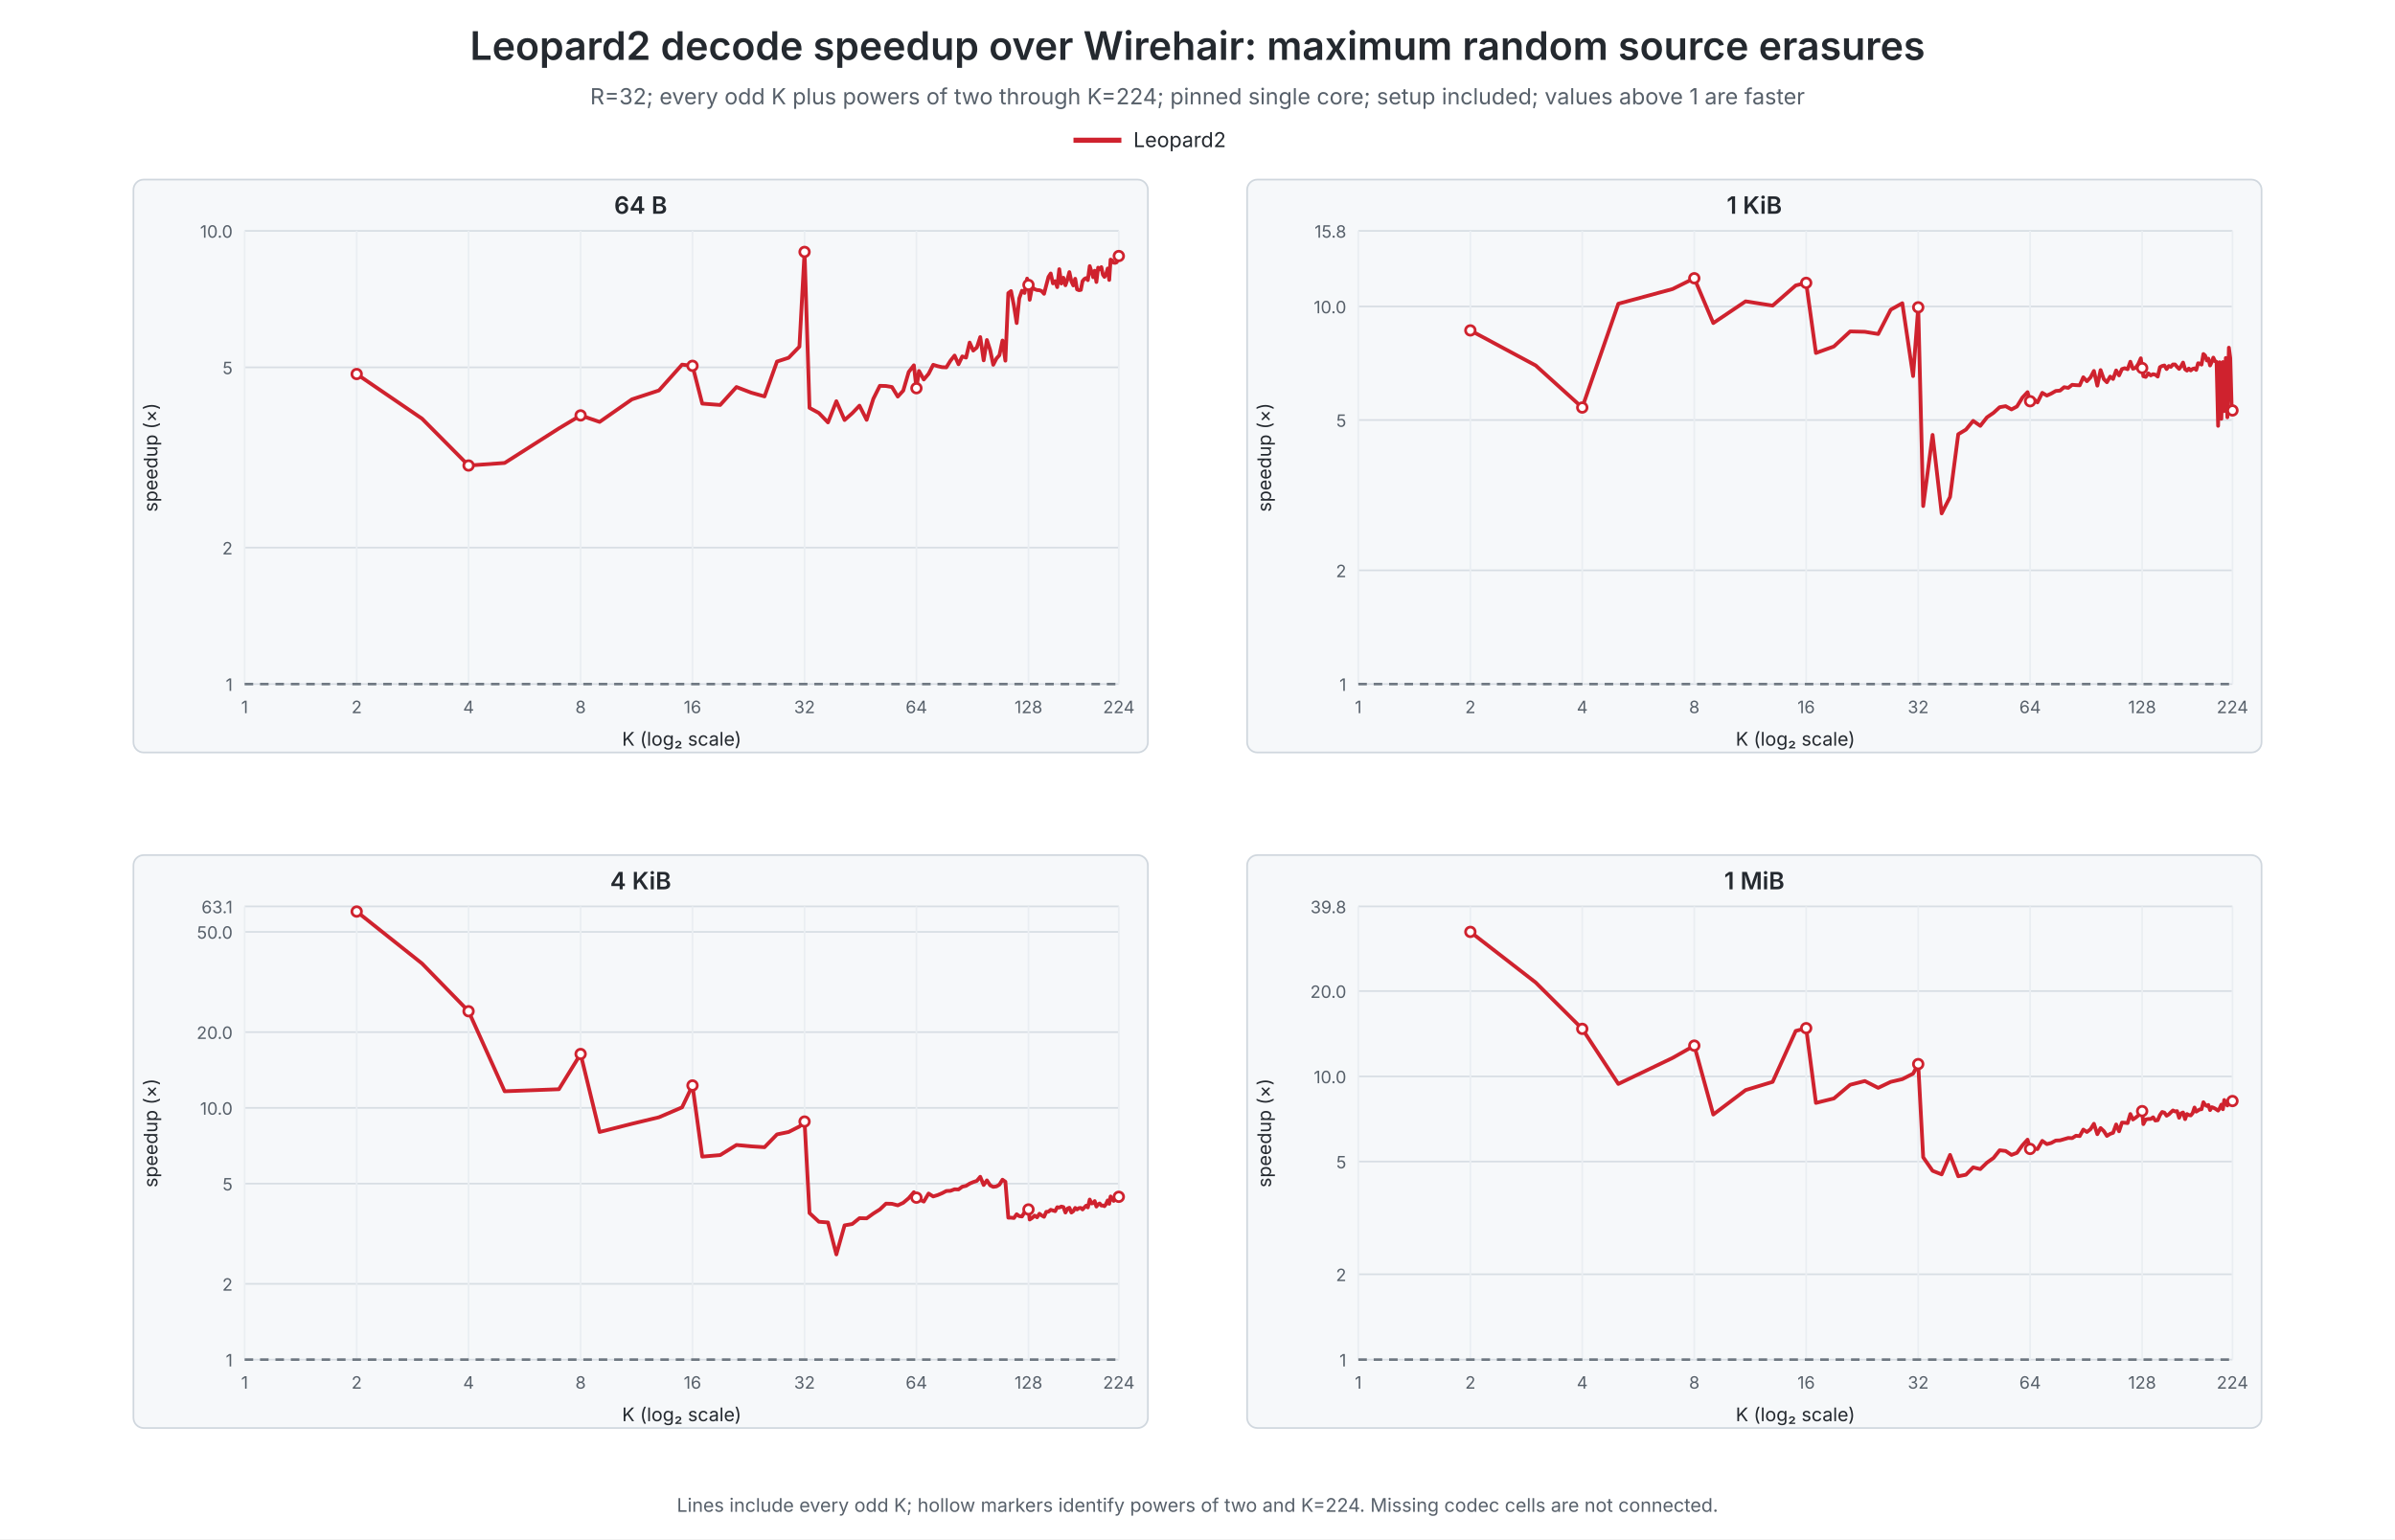
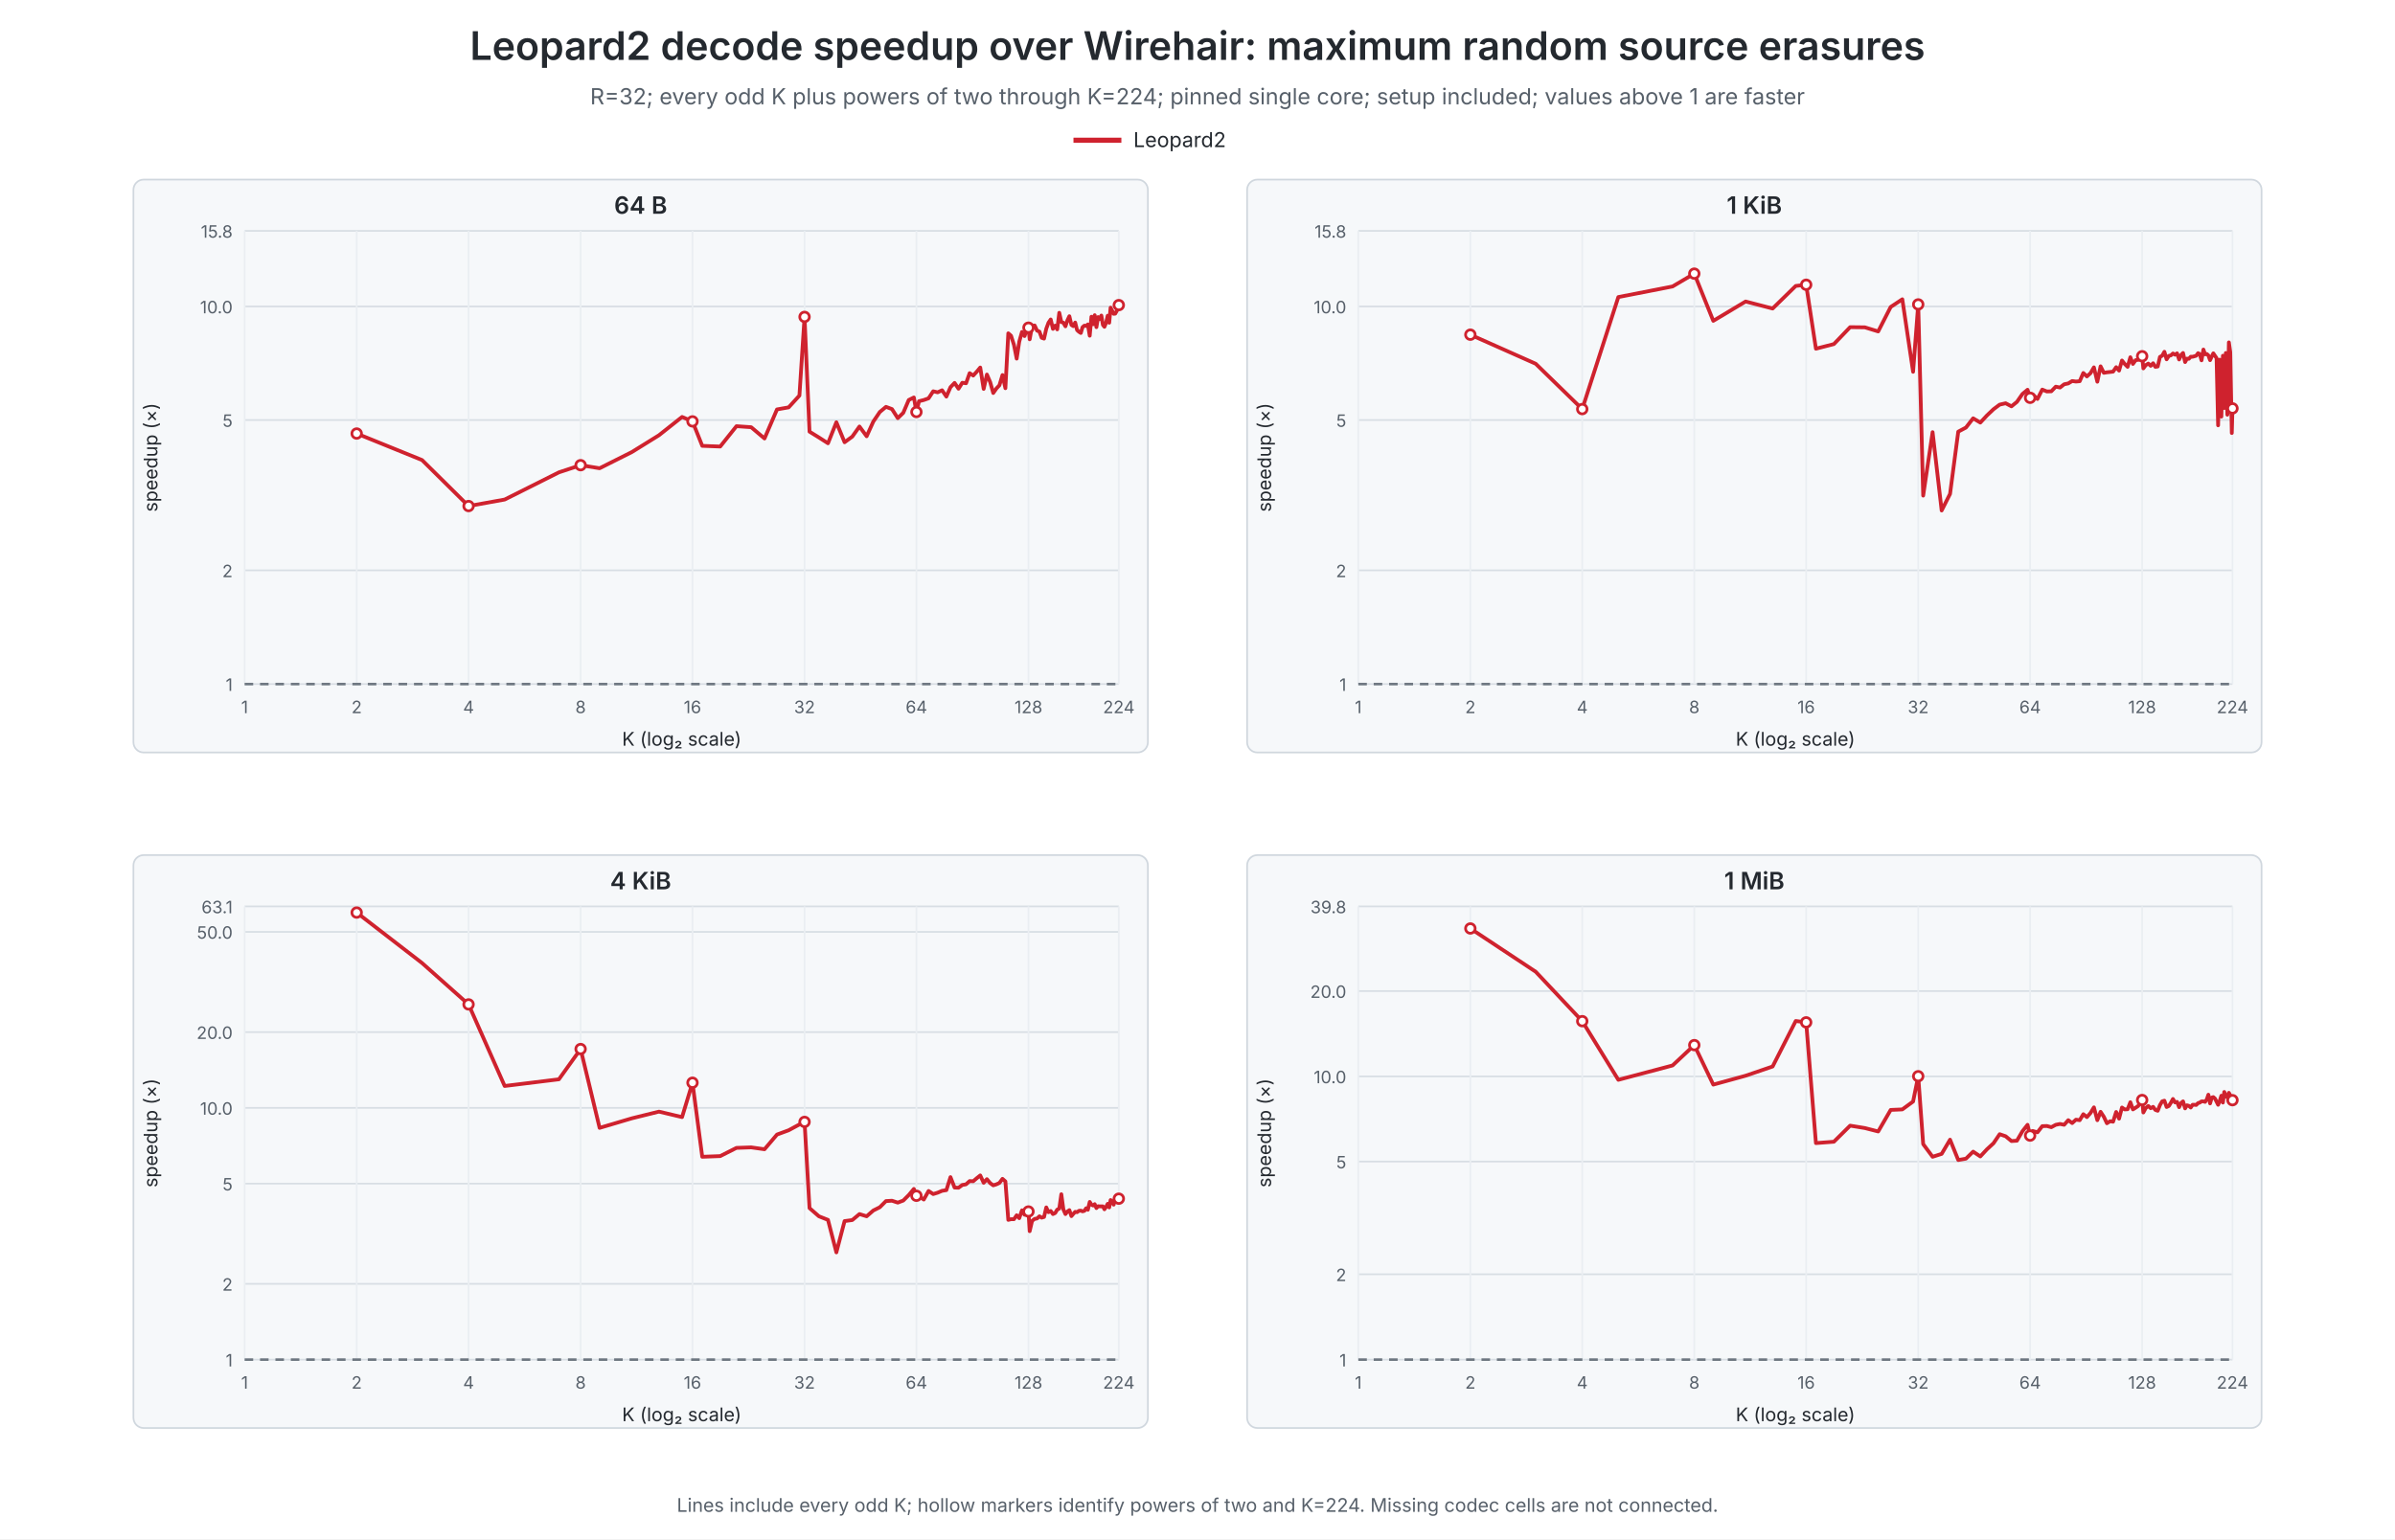
<svg xmlns="http://www.w3.org/2000/svg" width="1400" height="900" viewBox="0 0 1400 900">
  <rect width="100%" height="100%" fill="#ffffff" />
  <style>text { font-family: -apple-system,BlinkMacSystemFont,"Segoe UI",sans-serif; }</style>
  <text x="700.0" y="35.0" font-size="23" text-anchor="middle" font-weight="600" fill="#24292f">Leopard2 decode speedup over Wirehair: maximum random source erasures</text>
  <text x="700.0" y="61.0" font-size="13" text-anchor="middle" font-weight="normal" fill="#57606a">R=32; every odd K plus powers of two through K=224; pinned single core; setup included; values above 1 are faster</text>
  <line x1="627.5" y1="82" x2="655.5" y2="82" stroke="#cf222e" stroke-width="3" />
  <text x="662.5" y="86.0" font-size="12" text-anchor="start" font-weight="normal" fill="#24292f">Leopard2</text>
  <rect x="78.0" y="105.0" width="593.0" height="335.0" rx="6" fill="#f6f8fa" stroke="#d0d7de" />
  <text x="374.5" y="125.0" font-size="14" text-anchor="middle" font-weight="600" fill="#24292f">64 B</text>
  <line x1="143.0" y1="400.0" x2="654.0" y2="400.0" stroke="#d8dee4" stroke-width="1" />
  <text x="136.0" y="404.0" font-size="10" text-anchor="end" font-weight="normal" fill="#57606a">1</text>
-   <line x1="143.0" y1="320.2" x2="654.0" y2="320.2" stroke="#d8dee4" stroke-width="1" />
-   <text x="136.0" y="324.2" font-size="10" text-anchor="end" font-weight="normal" fill="#57606a">2</text>
-   <line x1="143.0" y1="214.8" x2="654.0" y2="214.8" stroke="#d8dee4" stroke-width="1" />
-   <text x="136.0" y="218.8" font-size="10" text-anchor="end" font-weight="normal" fill="#57606a">5</text>
+   <line x1="143.0" y1="333.5" x2="654.0" y2="333.5" stroke="#d8dee4" stroke-width="1" />
+   <text x="136.0" y="337.5" font-size="10" text-anchor="end" font-weight="normal" fill="#57606a">2</text>
+   <line x1="143.0" y1="245.6" x2="654.0" y2="245.6" stroke="#d8dee4" stroke-width="1" />
+   <text x="136.0" y="249.6" font-size="10" text-anchor="end" font-weight="normal" fill="#57606a">5</text>
+   <line x1="143.0" y1="179.2" x2="654.0" y2="179.2" stroke="#d8dee4" stroke-width="1" />
+   <text x="136.0" y="183.2" font-size="10" text-anchor="end" font-weight="normal" fill="#57606a">10.0</text>
  <line x1="143.0" y1="135.0" x2="654.0" y2="135.0" stroke="#d8dee4" stroke-width="1" />
-   <text x="136.0" y="139.0" font-size="10" text-anchor="end" font-weight="normal" fill="#57606a">10.0</text>
+   <text x="136.0" y="139.0" font-size="10" text-anchor="end" font-weight="normal" fill="#57606a">15.8</text>
  <line x1="143.0" y1="135.0" x2="143.0" y2="400.0" stroke="#eaeef2" stroke-width="1" />
  <text x="143.0" y="417.0" font-size="10" text-anchor="middle" font-weight="normal" fill="#57606a">1</text>
  <line x1="208.5" y1="135.0" x2="208.5" y2="400.0" stroke="#eaeef2" stroke-width="1" />
  <text x="208.5" y="417.0" font-size="10" text-anchor="middle" font-weight="normal" fill="#57606a">2</text>
  <line x1="273.9" y1="135.0" x2="273.9" y2="400.0" stroke="#eaeef2" stroke-width="1" />
  <text x="273.9" y="417.0" font-size="10" text-anchor="middle" font-weight="normal" fill="#57606a">4</text>
  <line x1="339.4" y1="135.0" x2="339.4" y2="400.0" stroke="#eaeef2" stroke-width="1" />
  <text x="339.4" y="417.0" font-size="10" text-anchor="middle" font-weight="normal" fill="#57606a">8</text>
  <line x1="404.8" y1="135.0" x2="404.8" y2="400.0" stroke="#eaeef2" stroke-width="1" />
  <text x="404.8" y="417.0" font-size="10" text-anchor="middle" font-weight="normal" fill="#57606a">16</text>
  <line x1="470.3" y1="135.0" x2="470.3" y2="400.0" stroke="#eaeef2" stroke-width="1" />
  <text x="470.3" y="417.0" font-size="10" text-anchor="middle" font-weight="normal" fill="#57606a">32</text>
  <line x1="535.7" y1="135.0" x2="535.7" y2="400.0" stroke="#eaeef2" stroke-width="1" />
  <text x="535.7" y="417.0" font-size="10" text-anchor="middle" font-weight="normal" fill="#57606a">64</text>
  <line x1="601.2" y1="135.0" x2="601.2" y2="400.0" stroke="#eaeef2" stroke-width="1" />
  <text x="601.2" y="417.0" font-size="10" text-anchor="middle" font-weight="normal" fill="#57606a">128</text>
  <line x1="654.0" y1="135.0" x2="654.0" y2="400.0" stroke="#eaeef2" stroke-width="1" />
  <text x="654.0" y="417.0" font-size="10" text-anchor="middle" font-weight="normal" fill="#57606a">224</text>
  <line x1="143.0" y1="400.0" x2="654.0" y2="400.0" stroke="#6e7781" stroke-width="1.5" stroke-dasharray="5 4" />
-   <polyline points="208.5,218.7 246.7,244.8 273.9,272.2 295.0,270.7 326.7,250.5 339.4,242.9 350.5,246.7 369.4,233.5 385.2,228.3 398.7,213.2 404.8,213.9 410.5,236.0 421.0,236.8 430.5,226.3 439.1,229.6 446.9,231.8 454.2,211.4 461.0,209.2 467.3,202.7 470.3,147.3 473.2,238.5 478.7,241.5 484.0,247.0 488.9,234.6 493.7,245.6 498.2,241.6 502.4,237.2 506.6,245.5 510.5,233.2 514.3,225.6 517.9,225.7 521.4,226.3 524.8,231.9 528.0,228.4 531.2,217.5 534.2,213.6 535.7,227.0 537.2,216.9 540.0,221.9 542.8,218.6 545.5,213.3 548.1,214.1 550.7,214.7 553.2,214.8 555.6,210.9 558.0,207.9 560.3,213.0 562.5,208.4 564.7,209.1 566.8,200.3 568.9,205.0 571.0,203.2 573.0,197.1 575.0,210.7 576.9,198.8 578.8,204.7 580.6,213.3 582.5,209.6 584.2,207.7 586.0,199.1 587.7,210.9 589.4,171.4 591.0,170.2 592.7,178.8 594.3,188.9 595.8,174.5 597.4,170.0 598.9,171.3 600.4,162.9 601.2,166.6 601.9,175.3 603.3,167.8 604.8,169.1 606.2,169.6 607.6,169.7 608.9,170.2 610.3,171.8 611.6,166.8 612.9,161.9 614.2,159.9 615.5,165.7 616.8,164.4 618.0,167.9 619.2,157.4 620.4,165.8 621.6,162.4 622.8,166.8 624.0,163.3 625.1,159.1 626.3,164.6 627.4,166.9 628.5,163.0 629.6,169.2 630.7,169.7 631.8,169.5 632.8,164.4 633.9,163.1 634.9,162.6 635.9,163.8 637.0,155.6 638.0,158.7 639.0,162.1 639.9,158.3 640.9,164.9 641.9,156.5 642.8,157.5 643.8,156.2 644.7,160.6 645.6,161.9 646.5,160.5 647.5,157.0 648.4,163.7 649.2,151.8 650.1,152.3 651.0,153.6 651.9,153.7 652.7,153.4 653.6,151.8 654.0,149.7" fill="none" stroke="#cf222e" stroke-width="2.2" stroke-linejoin="round" stroke-linecap="round" />
-   <circle cx="208.5" cy="218.7" r="2.8" fill="#fff" stroke="#cf222e" stroke-width="1.6" />
-   <circle cx="273.9" cy="272.2" r="2.8" fill="#fff" stroke="#cf222e" stroke-width="1.6" />
-   <circle cx="339.4" cy="242.9" r="2.8" fill="#fff" stroke="#cf222e" stroke-width="1.6" />
-   <circle cx="404.8" cy="213.9" r="2.8" fill="#fff" stroke="#cf222e" stroke-width="1.6" />
-   <circle cx="470.3" cy="147.3" r="2.8" fill="#fff" stroke="#cf222e" stroke-width="1.6" />
-   <circle cx="535.7" cy="227.0" r="2.8" fill="#fff" stroke="#cf222e" stroke-width="1.6" />
-   <circle cx="601.2" cy="166.6" r="2.8" fill="#fff" stroke="#cf222e" stroke-width="1.6" />
-   <circle cx="654.0" cy="149.7" r="2.8" fill="#fff" stroke="#cf222e" stroke-width="1.6" />
+   <polyline points="208.5,253.5 246.7,269.0 273.9,295.9 295.0,292.1 326.7,276.2 339.4,272.0 350.5,273.8 369.4,264.3 385.2,254.5 398.7,243.8 404.8,246.4 410.5,260.7 421.0,261.1 430.5,249.2 439.1,249.8 446.9,256.4 454.2,239.4 461.0,238.2 467.3,231.3 470.3,185.3 473.2,252.4 478.7,255.8 484.0,259.2 488.9,246.9 493.7,258.6 498.2,255.3 502.4,249.4 506.6,255.1 510.5,246.5 514.3,240.9 517.9,237.9 521.4,239.2 524.8,244.5 528.0,241.4 531.2,233.9 534.2,232.4 535.7,240.9 537.2,234.6 540.0,233.9 542.8,232.9 545.5,228.8 548.1,229.4 550.7,228.2 553.2,231.9 555.6,226.4 558.0,223.9 560.3,227.3 562.5,223.8 564.7,224.1 566.8,218.2 568.9,219.6 571.0,217.3 573.0,214.9 575.0,227.4 576.9,219.0 578.8,223.4 580.6,229.8 582.5,227.1 584.2,225.3 586.0,219.3 587.7,227.0 589.4,194.9 591.0,196.3 592.7,201.6 594.3,209.7 595.8,199.8 597.4,194.1 598.9,196.5 600.4,192.2 601.2,191.6 601.9,198.4 603.3,190.7 604.8,190.3 606.2,193.3 607.6,193.9 608.9,197.5 610.3,198.0 611.6,192.2 612.9,188.7 614.2,186.8 615.5,192.3 616.8,190.4 618.0,192.6 619.2,182.9 620.4,188.3 621.6,188.7 622.8,190.8 624.0,187.2 625.1,184.9 626.3,190.0 627.4,190.7 628.5,188.6 629.6,193.0 630.7,194.0 631.8,194.7 632.8,191.3 633.9,190.4 634.9,190.6 635.9,189.7 637.0,196.3 638.0,185.2 639.0,189.6 639.9,184.3 640.9,191.3 641.9,185.4 642.8,186.6 643.8,184.5 644.7,190.0 645.6,191.1 646.5,188.9 647.5,184.6 648.4,188.7 649.2,179.9 650.1,181.7 651.0,183.5 651.9,183.4 652.7,182.0 653.6,180.2 654.0,178.4" fill="none" stroke="#cf222e" stroke-width="2.2" stroke-linejoin="round" stroke-linecap="round" />
+   <circle cx="208.5" cy="253.5" r="2.8" fill="#fff" stroke="#cf222e" stroke-width="1.6" />
+   <circle cx="273.9" cy="295.9" r="2.8" fill="#fff" stroke="#cf222e" stroke-width="1.6" />
+   <circle cx="339.4" cy="272.0" r="2.8" fill="#fff" stroke="#cf222e" stroke-width="1.6" />
+   <circle cx="404.8" cy="246.4" r="2.8" fill="#fff" stroke="#cf222e" stroke-width="1.6" />
+   <circle cx="470.3" cy="185.3" r="2.8" fill="#fff" stroke="#cf222e" stroke-width="1.6" />
+   <circle cx="535.7" cy="240.9" r="2.8" fill="#fff" stroke="#cf222e" stroke-width="1.6" />
+   <circle cx="601.2" cy="191.6" r="2.8" fill="#fff" stroke="#cf222e" stroke-width="1.6" />
+   <circle cx="654.0" cy="178.4" r="2.8" fill="#fff" stroke="#cf222e" stroke-width="1.6" />
  <text x="398.5" y="436.0" font-size="11" text-anchor="middle" font-weight="normal" fill="#24292f">K (log₂ scale)</text>
  <text x="92.0" y="267.5" font-size="11" text-anchor="middle" font-weight="normal" fill="#24292f" transform="rotate(-90 92.0 267.5)">speedup (×)</text>
  <rect x="729.0" y="105.0" width="593.0" height="335.0" rx="6" fill="#f6f8fa" stroke="#d0d7de" />
  <text x="1025.5" y="125.0" font-size="14" text-anchor="middle" font-weight="600" fill="#24292f">1 KiB</text>
  <line x1="794.0" y1="400.0" x2="1305.0" y2="400.0" stroke="#d8dee4" stroke-width="1" />
  <text x="787.0" y="404.0" font-size="10" text-anchor="end" font-weight="normal" fill="#57606a">1</text>
  <line x1="794.0" y1="333.5" x2="1305.0" y2="333.5" stroke="#d8dee4" stroke-width="1" />
  <text x="787.0" y="337.5" font-size="10" text-anchor="end" font-weight="normal" fill="#57606a">2</text>
  <line x1="794.0" y1="245.6" x2="1305.0" y2="245.6" stroke="#d8dee4" stroke-width="1" />
  <text x="787.0" y="249.6" font-size="10" text-anchor="end" font-weight="normal" fill="#57606a">5</text>
  <line x1="794.0" y1="179.2" x2="1305.0" y2="179.2" stroke="#d8dee4" stroke-width="1" />
  <text x="787.0" y="183.2" font-size="10" text-anchor="end" font-weight="normal" fill="#57606a">10.0</text>
  <line x1="794.0" y1="135.0" x2="1305.0" y2="135.0" stroke="#d8dee4" stroke-width="1" />
  <text x="787.0" y="139.0" font-size="10" text-anchor="end" font-weight="normal" fill="#57606a">15.8</text>
  <line x1="794.0" y1="135.0" x2="794.0" y2="400.0" stroke="#eaeef2" stroke-width="1" />
  <text x="794.0" y="417.0" font-size="10" text-anchor="middle" font-weight="normal" fill="#57606a">1</text>
  <line x1="859.5" y1="135.0" x2="859.5" y2="400.0" stroke="#eaeef2" stroke-width="1" />
  <text x="859.5" y="417.0" font-size="10" text-anchor="middle" font-weight="normal" fill="#57606a">2</text>
  <line x1="924.9" y1="135.0" x2="924.9" y2="400.0" stroke="#eaeef2" stroke-width="1" />
  <text x="924.9" y="417.0" font-size="10" text-anchor="middle" font-weight="normal" fill="#57606a">4</text>
  <line x1="990.4" y1="135.0" x2="990.4" y2="400.0" stroke="#eaeef2" stroke-width="1" />
  <text x="990.4" y="417.0" font-size="10" text-anchor="middle" font-weight="normal" fill="#57606a">8</text>
  <line x1="1055.8" y1="135.0" x2="1055.8" y2="400.0" stroke="#eaeef2" stroke-width="1" />
  <text x="1055.8" y="417.0" font-size="10" text-anchor="middle" font-weight="normal" fill="#57606a">16</text>
  <line x1="1121.3" y1="135.0" x2="1121.3" y2="400.0" stroke="#eaeef2" stroke-width="1" />
  <text x="1121.3" y="417.0" font-size="10" text-anchor="middle" font-weight="normal" fill="#57606a">32</text>
  <line x1="1186.7" y1="135.0" x2="1186.7" y2="400.0" stroke="#eaeef2" stroke-width="1" />
  <text x="1186.7" y="417.0" font-size="10" text-anchor="middle" font-weight="normal" fill="#57606a">64</text>
  <line x1="1252.2" y1="135.0" x2="1252.2" y2="400.0" stroke="#eaeef2" stroke-width="1" />
  <text x="1252.2" y="417.0" font-size="10" text-anchor="middle" font-weight="normal" fill="#57606a">128</text>
  <line x1="1305.0" y1="135.0" x2="1305.0" y2="400.0" stroke="#eaeef2" stroke-width="1" />
  <text x="1305.0" y="417.0" font-size="10" text-anchor="middle" font-weight="normal" fill="#57606a">224</text>
  <line x1="794.0" y1="400.0" x2="1305.0" y2="400.0" stroke="#6e7781" stroke-width="1.5" stroke-dasharray="5 4" />
-   <polyline points="859.5,193.2 897.7,213.7 924.9,238.3 946.0,177.6 977.7,169.0 990.4,162.7 1001.5,188.9 1020.4,176.2 1036.2,178.7 1049.7,166.9 1055.8,165.4 1061.5,206.4 1072.0,202.6 1081.5,193.8 1090.1,194.0 1097.9,195.3 1105.2,181.1 1112.0,177.3 1118.3,219.9 1121.3,179.7 1124.2,295.9 1129.7,254.3 1135.0,300.2 1139.9,290.6 1144.7,253.9 1149.2,251.2 1153.4,246.1 1157.6,249.0 1161.5,244.0 1165.3,241.4 1168.9,238.1 1172.4,237.5 1175.8,239.4 1179.0,237.7 1182.2,232.5 1185.2,229.3 1186.7,234.6 1188.2,232.8 1191.0,235.3 1193.8,229.7 1196.5,231.3 1199.1,230.1 1201.7,228.6 1204.2,228.4 1206.6,226.4 1209.0,226.8 1211.3,225.0 1213.5,225.2 1215.7,225.3 1217.8,220.6 1219.9,222.9 1222.0,220.7 1224.0,216.9 1226.0,225.5 1227.9,216.4 1229.8,221.7 1231.6,223.5 1233.5,220.2 1235.2,221.6 1237.0,216.6 1238.7,219.5 1240.4,215.8 1242.0,215.3 1243.7,215.9 1245.3,211.5 1246.8,215.6 1248.4,215.1 1249.9,212.9 1251.4,209.5 1252.2,215.2 1252.9,220.0 1254.3,220.4 1255.8,218.3 1257.2,219.5 1258.6,218.8 1259.9,219.1 1261.3,220.2 1262.6,214.7 1263.9,214.0 1265.2,213.7 1266.5,215.8 1267.8,214.0 1269.0,214.5 1270.2,213.1 1271.4,213.1 1272.6,214.5 1273.8,215.7 1275.0,214.1 1276.1,212.0 1277.3,215.9 1278.4,216.7 1279.5,215.5 1280.6,216.6 1281.7,215.7 1282.8,215.4 1283.8,216.3 1284.9,212.4 1285.9,212.6 1286.9,213.2 1288.0,207.0 1289.0,207.9 1290.0,210.8 1290.9,209.7 1291.9,213.7 1292.9,211.6 1293.8,209.1 1294.8,211.2 1295.7,211.6 1296.6,249.0 1297.5,211.8 1298.5,244.9 1299.4,211.7 1300.2,240.4 1301.1,209.3 1302.0,244.0 1302.9,203.3 1303.7,209.4 1304.6,241.2 1305.0,240.0" fill="none" stroke="#cf222e" stroke-width="2.2" stroke-linejoin="round" stroke-linecap="round" />
-   <circle cx="859.5" cy="193.2" r="2.8" fill="#fff" stroke="#cf222e" stroke-width="1.6" />
-   <circle cx="924.9" cy="238.3" r="2.8" fill="#fff" stroke="#cf222e" stroke-width="1.6" />
-   <circle cx="990.4" cy="162.7" r="2.8" fill="#fff" stroke="#cf222e" stroke-width="1.6" />
-   <circle cx="1055.8" cy="165.4" r="2.8" fill="#fff" stroke="#cf222e" stroke-width="1.6" />
-   <circle cx="1121.3" cy="179.7" r="2.8" fill="#fff" stroke="#cf222e" stroke-width="1.6" />
-   <circle cx="1186.7" cy="234.6" r="2.8" fill="#fff" stroke="#cf222e" stroke-width="1.6" />
-   <circle cx="1252.2" cy="215.2" r="2.8" fill="#fff" stroke="#cf222e" stroke-width="1.6" />
-   <circle cx="1305.0" cy="240.0" r="2.8" fill="#fff" stroke="#cf222e" stroke-width="1.6" />
+   <polyline points="859.5,195.7 897.7,212.7 924.9,239.2 946.0,173.7 977.7,167.5 990.4,160.0 1001.5,187.6 1020.4,176.3 1036.2,180.4 1049.7,167.2 1055.8,166.5 1061.5,203.9 1072.0,201.2 1081.5,191.3 1090.1,191.4 1097.9,193.8 1105.2,179.5 1112.0,175.0 1118.3,217.4 1121.3,178.0 1124.2,289.8 1129.7,252.7 1135.0,298.5 1139.9,288.8 1144.7,252.4 1149.2,250.0 1153.4,244.6 1157.6,247.1 1161.5,242.9 1165.3,239.3 1168.9,236.6 1172.4,235.8 1175.8,237.6 1179.0,235.0 1182.2,230.4 1185.2,227.9 1186.7,232.6 1188.2,230.6 1191.0,233.3 1193.8,227.8 1196.5,228.9 1199.1,228.8 1201.7,226.1 1204.2,226.6 1206.6,224.7 1209.0,224.2 1211.3,222.8 1213.5,223.1 1215.7,222.9 1217.8,218.1 1219.9,220.1 1222.0,218.2 1224.0,214.8 1226.0,223.2 1227.9,214.2 1229.8,218.0 1231.6,217.7 1233.5,217.5 1235.2,217.3 1237.0,214.7 1238.7,216.7 1240.4,210.8 1242.0,212.8 1243.7,214.5 1245.3,208.9 1246.8,212.8 1248.4,210.6 1249.9,210.4 1251.4,207.4 1252.2,208.3 1252.9,215.4 1254.3,213.5 1255.8,212.6 1257.2,213.9 1258.6,212.4 1259.9,214.5 1261.3,214.3 1262.6,208.7 1263.9,208.0 1265.2,205.7 1266.5,210.1 1267.8,208.1 1269.0,207.8 1270.2,206.7 1271.4,207.4 1272.6,206.6 1273.8,210.2 1275.0,207.5 1276.1,206.4 1277.3,211.7 1278.4,209.7 1279.5,209.8 1280.6,208.6 1281.7,208.6 1282.8,208.3 1283.8,208.0 1284.9,206.5 1285.9,207.1 1286.9,210.7 1288.0,204.4 1289.0,207.2 1290.0,207.0 1290.9,207.8 1291.9,210.6 1292.9,208.4 1293.8,206.6 1294.8,208.1 1295.7,209.4 1296.6,248.7 1297.5,210.3 1298.5,243.6 1299.4,208.0 1300.2,238.6 1301.1,206.4 1302.0,242.5 1302.9,200.2 1303.7,205.9 1304.6,253.2 1305.0,238.8" fill="none" stroke="#cf222e" stroke-width="2.2" stroke-linejoin="round" stroke-linecap="round" />
+   <circle cx="859.5" cy="195.7" r="2.8" fill="#fff" stroke="#cf222e" stroke-width="1.6" />
+   <circle cx="924.9" cy="239.2" r="2.8" fill="#fff" stroke="#cf222e" stroke-width="1.6" />
+   <circle cx="990.4" cy="160.0" r="2.8" fill="#fff" stroke="#cf222e" stroke-width="1.6" />
+   <circle cx="1055.8" cy="166.5" r="2.8" fill="#fff" stroke="#cf222e" stroke-width="1.6" />
+   <circle cx="1121.3" cy="178.0" r="2.8" fill="#fff" stroke="#cf222e" stroke-width="1.6" />
+   <circle cx="1186.7" cy="232.6" r="2.8" fill="#fff" stroke="#cf222e" stroke-width="1.6" />
+   <circle cx="1252.2" cy="208.3" r="2.8" fill="#fff" stroke="#cf222e" stroke-width="1.6" />
+   <circle cx="1305.0" cy="238.8" r="2.8" fill="#fff" stroke="#cf222e" stroke-width="1.6" />
  <text x="1049.5" y="436.0" font-size="11" text-anchor="middle" font-weight="normal" fill="#24292f">K (log₂ scale)</text>
  <text x="743.0" y="267.5" font-size="11" text-anchor="middle" font-weight="normal" fill="#24292f" transform="rotate(-90 743.0 267.5)">speedup (×)</text>
  <rect x="78.0" y="500.0" width="593.0" height="335.0" rx="6" fill="#f6f8fa" stroke="#d0d7de" />
  <text x="374.5" y="520.0" font-size="14" text-anchor="middle" font-weight="600" fill="#24292f">4 KiB</text>
  <line x1="143.0" y1="795.0" x2="654.0" y2="795.0" stroke="#d8dee4" stroke-width="1" />
  <text x="136.0" y="799.0" font-size="10" text-anchor="end" font-weight="normal" fill="#57606a">1</text>
  <line x1="143.0" y1="750.7" x2="654.0" y2="750.7" stroke="#d8dee4" stroke-width="1" />
  <text x="136.0" y="754.7" font-size="10" text-anchor="end" font-weight="normal" fill="#57606a">2</text>
  <line x1="143.0" y1="692.1" x2="654.0" y2="692.1" stroke="#d8dee4" stroke-width="1" />
  <text x="136.0" y="696.1" font-size="10" text-anchor="end" font-weight="normal" fill="#57606a">5</text>
  <line x1="143.0" y1="647.8" x2="654.0" y2="647.8" stroke="#d8dee4" stroke-width="1" />
  <text x="136.0" y="651.8" font-size="10" text-anchor="end" font-weight="normal" fill="#57606a">10.0</text>
  <line x1="143.0" y1="603.5" x2="654.0" y2="603.5" stroke="#d8dee4" stroke-width="1" />
  <text x="136.0" y="607.5" font-size="10" text-anchor="end" font-weight="normal" fill="#57606a">20.0</text>
  <line x1="143.0" y1="544.9" x2="654.0" y2="544.9" stroke="#d8dee4" stroke-width="1" />
  <text x="136.0" y="548.9" font-size="10" text-anchor="end" font-weight="normal" fill="#57606a">50.0</text>
  <line x1="143.0" y1="530.0" x2="654.0" y2="530.0" stroke="#d8dee4" stroke-width="1" />
  <text x="136.0" y="534.0" font-size="10" text-anchor="end" font-weight="normal" fill="#57606a">63.1</text>
  <line x1="143.0" y1="530.0" x2="143.0" y2="795.0" stroke="#eaeef2" stroke-width="1" />
  <text x="143.0" y="812.0" font-size="10" text-anchor="middle" font-weight="normal" fill="#57606a">1</text>
  <line x1="208.5" y1="530.0" x2="208.5" y2="795.0" stroke="#eaeef2" stroke-width="1" />
  <text x="208.5" y="812.0" font-size="10" text-anchor="middle" font-weight="normal" fill="#57606a">2</text>
  <line x1="273.9" y1="530.0" x2="273.9" y2="795.0" stroke="#eaeef2" stroke-width="1" />
  <text x="273.9" y="812.0" font-size="10" text-anchor="middle" font-weight="normal" fill="#57606a">4</text>
  <line x1="339.4" y1="530.0" x2="339.4" y2="795.0" stroke="#eaeef2" stroke-width="1" />
  <text x="339.4" y="812.0" font-size="10" text-anchor="middle" font-weight="normal" fill="#57606a">8</text>
  <line x1="404.8" y1="530.0" x2="404.8" y2="795.0" stroke="#eaeef2" stroke-width="1" />
  <text x="404.8" y="812.0" font-size="10" text-anchor="middle" font-weight="normal" fill="#57606a">16</text>
  <line x1="470.3" y1="530.0" x2="470.3" y2="795.0" stroke="#eaeef2" stroke-width="1" />
  <text x="470.3" y="812.0" font-size="10" text-anchor="middle" font-weight="normal" fill="#57606a">32</text>
  <line x1="535.7" y1="530.0" x2="535.7" y2="795.0" stroke="#eaeef2" stroke-width="1" />
  <text x="535.7" y="812.0" font-size="10" text-anchor="middle" font-weight="normal" fill="#57606a">64</text>
  <line x1="601.2" y1="530.0" x2="601.2" y2="795.0" stroke="#eaeef2" stroke-width="1" />
  <text x="601.2" y="812.0" font-size="10" text-anchor="middle" font-weight="normal" fill="#57606a">128</text>
  <line x1="654.0" y1="530.0" x2="654.0" y2="795.0" stroke="#eaeef2" stroke-width="1" />
  <text x="654.0" y="812.0" font-size="10" text-anchor="middle" font-weight="normal" fill="#57606a">224</text>
  <line x1="143.0" y1="795.0" x2="654.0" y2="795.0" stroke="#6e7781" stroke-width="1.5" stroke-dasharray="5 4" />
-   <polyline points="208.5,533.0 246.7,563.4 273.9,591.3 295.0,638.1 326.7,636.9 339.4,616.3 350.5,661.9 369.4,657.1 385.2,653.3 398.7,647.5 404.8,634.7 410.5,676.3 421.0,675.4 430.5,669.5 439.1,670.3 446.9,670.8 454.2,663.3 461.0,661.9 467.3,658.7 470.3,655.8 473.2,709.3 478.7,714.4 484.0,714.8 488.9,733.5 493.7,716.5 498.2,715.7 502.4,712.3 506.6,712.4 510.5,709.6 514.3,707.2 517.9,703.8 521.4,703.9 524.8,704.8 528.0,703.3 531.2,700.6 534.2,697.1 535.7,700.3 537.2,701.2 540.0,702.6 542.8,697.9 545.5,699.6 548.1,698.8 550.7,697.7 553.2,696.4 555.6,696.3 558.0,695.4 560.3,695.5 562.5,693.9 564.7,693.4 566.8,692.1 568.9,691.2 571.0,690.5 573.0,688.1 575.0,692.9 576.9,690.2 578.8,693.1 580.6,694.0 582.5,693.7 584.2,692.7 586.0,689.8 587.7,691.0 589.4,712.0 591.0,712.0 592.7,712.2 594.3,710.0 595.8,711.1 597.4,711.3 598.9,708.8 600.4,706.6 601.2,707.2 601.9,713.1 603.3,712.2 604.8,710.8 606.2,711.8 607.6,709.7 608.9,710.7 610.3,711.5 611.6,708.6 612.9,708.5 614.2,707.4 615.5,707.8 616.8,708.2 618.0,705.9 619.2,706.1 620.4,705.5 621.6,705.8 622.8,709.0 624.0,706.7 625.1,706.2 626.3,709.0 627.4,708.2 628.5,706.3 629.6,707.2 630.7,706.4 631.8,706.3 632.8,707.2 633.9,706.0 634.9,705.0 635.9,706.0 637.0,701.4 638.0,703.7 639.0,703.5 639.9,702.3 640.9,705.5 641.9,704.2 642.8,703.7 643.8,704.9 644.7,704.9 645.6,705.3 646.5,704.1 647.5,701.9 648.4,703.9 649.2,699.6 650.1,701.1 651.0,702.2 651.9,699.0 652.7,700.0 653.6,700.3 654.0,699.8" fill="none" stroke="#cf222e" stroke-width="2.2" stroke-linejoin="round" stroke-linecap="round" />
-   <circle cx="208.5" cy="533.0" r="2.8" fill="#fff" stroke="#cf222e" stroke-width="1.6" />
-   <circle cx="273.9" cy="591.3" r="2.8" fill="#fff" stroke="#cf222e" stroke-width="1.6" />
-   <circle cx="339.4" cy="616.3" r="2.8" fill="#fff" stroke="#cf222e" stroke-width="1.6" />
-   <circle cx="404.8" cy="634.7" r="2.8" fill="#fff" stroke="#cf222e" stroke-width="1.6" />
-   <circle cx="470.3" cy="655.8" r="2.8" fill="#fff" stroke="#cf222e" stroke-width="1.6" />
-   <circle cx="535.7" cy="700.3" r="2.8" fill="#fff" stroke="#cf222e" stroke-width="1.6" />
-   <circle cx="601.2" cy="707.2" r="2.8" fill="#fff" stroke="#cf222e" stroke-width="1.6" />
-   <circle cx="654.0" cy="699.8" r="2.8" fill="#fff" stroke="#cf222e" stroke-width="1.6" />
+   <polyline points="208.5,533.6 246.7,563.1 273.9,587.3 295.0,635.0 326.7,631.1 339.4,613.4 350.5,659.5 369.4,653.9 385.2,650.0 398.7,653.2 404.8,633.1 410.5,676.4 421.0,676.0 430.5,671.2 439.1,670.9 446.9,672.0 454.2,663.4 461.0,660.9 467.3,657.5 470.3,656.0 473.2,706.4 478.7,711.2 484.0,713.3 488.9,732.3 493.7,714.0 498.2,713.4 502.4,709.9 506.6,711.2 510.5,707.8 514.3,705.9 517.9,702.3 521.4,702.1 524.8,703.2 528.0,702.0 531.2,698.8 534.2,695.2 535.7,699.2 537.2,699.5 540.0,701.4 542.8,696.4 545.5,698.2 548.1,697.4 550.7,696.3 553.2,695.9 555.6,688.3 558.0,694.4 560.3,694.5 562.5,692.9 564.7,692.5 566.8,690.6 568.9,690.7 571.0,688.9 573.0,687.3 575.0,691.6 576.9,689.5 578.8,691.8 580.6,693.1 582.5,692.5 584.2,691.7 586.0,689.3 587.7,690.8 589.4,713.3 591.0,712.9 592.7,712.9 594.3,710.6 595.8,712.3 597.4,707.7 598.9,710.3 600.4,708.2 601.2,708.4 601.9,719.9 603.3,713.9 604.8,712.7 606.2,712.5 607.6,711.2 608.9,712.0 610.3,711.6 611.6,706.0 612.9,708.8 614.2,708.1 615.5,709.9 616.8,709.3 618.0,707.3 619.2,706.7 620.4,698.3 621.6,707.2 622.8,709.9 624.0,708.4 625.1,707.6 626.3,711.1 627.4,709.8 628.5,708.6 629.6,708.8 630.7,708.0 631.8,707.9 632.8,708.3 633.9,708.0 634.9,706.5 635.9,707.4 637.0,702.8 638.0,704.4 639.0,704.9 639.9,704.1 640.9,706.4 641.9,705.3 642.8,705.4 643.8,705.4 644.7,705.4 645.6,707.1 646.5,705.8 647.5,703.9 648.4,706.0 649.2,701.7 650.1,702.3 651.0,704.4 651.9,700.5 652.7,701.9 653.6,701.4 654.0,700.9" fill="none" stroke="#cf222e" stroke-width="2.2" stroke-linejoin="round" stroke-linecap="round" />
+   <circle cx="208.5" cy="533.6" r="2.8" fill="#fff" stroke="#cf222e" stroke-width="1.6" />
+   <circle cx="273.9" cy="587.3" r="2.8" fill="#fff" stroke="#cf222e" stroke-width="1.6" />
+   <circle cx="339.4" cy="613.4" r="2.8" fill="#fff" stroke="#cf222e" stroke-width="1.6" />
+   <circle cx="404.8" cy="633.1" r="2.8" fill="#fff" stroke="#cf222e" stroke-width="1.6" />
+   <circle cx="470.3" cy="656.0" r="2.8" fill="#fff" stroke="#cf222e" stroke-width="1.6" />
+   <circle cx="535.7" cy="699.2" r="2.8" fill="#fff" stroke="#cf222e" stroke-width="1.6" />
+   <circle cx="601.2" cy="708.4" r="2.8" fill="#fff" stroke="#cf222e" stroke-width="1.6" />
+   <circle cx="654.0" cy="700.9" r="2.8" fill="#fff" stroke="#cf222e" stroke-width="1.6" />
  <text x="398.5" y="831.0" font-size="11" text-anchor="middle" font-weight="normal" fill="#24292f">K (log₂ scale)</text>
  <text x="92.0" y="662.5" font-size="11" text-anchor="middle" font-weight="normal" fill="#24292f" transform="rotate(-90 92.0 662.5)">speedup (×)</text>
  <rect x="729.0" y="500.0" width="593.0" height="335.0" rx="6" fill="#f6f8fa" stroke="#d0d7de" />
  <text x="1025.5" y="520.0" font-size="14" text-anchor="middle" font-weight="600" fill="#24292f">1 MiB</text>
  <line x1="794.0" y1="795.0" x2="1305.0" y2="795.0" stroke="#d8dee4" stroke-width="1" />
  <text x="787.0" y="799.0" font-size="10" text-anchor="end" font-weight="normal" fill="#57606a">1</text>
  <line x1="794.0" y1="745.1" x2="1305.0" y2="745.1" stroke="#d8dee4" stroke-width="1" />
  <text x="787.0" y="749.1" font-size="10" text-anchor="end" font-weight="normal" fill="#57606a">2</text>
  <line x1="794.0" y1="679.2" x2="1305.0" y2="679.2" stroke="#d8dee4" stroke-width="1" />
  <text x="787.0" y="683.2" font-size="10" text-anchor="end" font-weight="normal" fill="#57606a">5</text>
  <line x1="794.0" y1="629.4" x2="1305.0" y2="629.4" stroke="#d8dee4" stroke-width="1" />
  <text x="787.0" y="633.4" font-size="10" text-anchor="end" font-weight="normal" fill="#57606a">10.0</text>
  <line x1="794.0" y1="579.5" x2="1305.0" y2="579.5" stroke="#d8dee4" stroke-width="1" />
  <text x="787.0" y="583.5" font-size="10" text-anchor="end" font-weight="normal" fill="#57606a">20.0</text>
  <line x1="794.0" y1="530.0" x2="1305.0" y2="530.0" stroke="#d8dee4" stroke-width="1" />
  <text x="787.0" y="534.0" font-size="10" text-anchor="end" font-weight="normal" fill="#57606a">39.8</text>
  <line x1="794.0" y1="530.0" x2="794.0" y2="795.0" stroke="#eaeef2" stroke-width="1" />
  <text x="794.0" y="812.0" font-size="10" text-anchor="middle" font-weight="normal" fill="#57606a">1</text>
  <line x1="859.5" y1="530.0" x2="859.5" y2="795.0" stroke="#eaeef2" stroke-width="1" />
  <text x="859.5" y="812.0" font-size="10" text-anchor="middle" font-weight="normal" fill="#57606a">2</text>
  <line x1="924.9" y1="530.0" x2="924.9" y2="795.0" stroke="#eaeef2" stroke-width="1" />
  <text x="924.9" y="812.0" font-size="10" text-anchor="middle" font-weight="normal" fill="#57606a">4</text>
  <line x1="990.4" y1="530.0" x2="990.4" y2="795.0" stroke="#eaeef2" stroke-width="1" />
  <text x="990.4" y="812.0" font-size="10" text-anchor="middle" font-weight="normal" fill="#57606a">8</text>
  <line x1="1055.8" y1="530.0" x2="1055.8" y2="795.0" stroke="#eaeef2" stroke-width="1" />
  <text x="1055.8" y="812.0" font-size="10" text-anchor="middle" font-weight="normal" fill="#57606a">16</text>
  <line x1="1121.3" y1="530.0" x2="1121.3" y2="795.0" stroke="#eaeef2" stroke-width="1" />
  <text x="1121.3" y="812.0" font-size="10" text-anchor="middle" font-weight="normal" fill="#57606a">32</text>
  <line x1="1186.7" y1="530.0" x2="1186.7" y2="795.0" stroke="#eaeef2" stroke-width="1" />
  <text x="1186.7" y="812.0" font-size="10" text-anchor="middle" font-weight="normal" fill="#57606a">64</text>
  <line x1="1252.2" y1="530.0" x2="1252.2" y2="795.0" stroke="#eaeef2" stroke-width="1" />
  <text x="1252.2" y="812.0" font-size="10" text-anchor="middle" font-weight="normal" fill="#57606a">128</text>
  <line x1="1305.0" y1="530.0" x2="1305.0" y2="795.0" stroke="#eaeef2" stroke-width="1" />
  <text x="1305.0" y="812.0" font-size="10" text-anchor="middle" font-weight="normal" fill="#57606a">224</text>
  <line x1="794.0" y1="795.0" x2="1305.0" y2="795.0" stroke="#6e7781" stroke-width="1.5" stroke-dasharray="5 4" />
-   <polyline points="859.5,544.9 897.7,574.5 924.9,601.6 946.0,633.8 977.7,618.6 990.4,611.4 1001.5,651.7 1020.4,637.4 1036.2,632.6 1049.7,602.8 1055.8,601.2 1061.5,644.9 1072.0,642.3 1081.5,634.3 1090.1,632.1 1097.9,636.1 1105.2,632.6 1112.0,631.0 1118.3,627.8 1121.3,622.2 1124.2,676.7 1129.7,684.6 1135.0,686.7 1139.9,675.3 1144.7,687.8 1149.2,686.9 1153.4,682.6 1157.6,683.6 1161.5,679.8 1165.3,677.1 1168.9,672.6 1172.4,673.0 1175.8,675.3 1179.0,674.1 1182.2,669.7 1185.2,666.4 1186.7,671.8 1188.2,671.5 1191.0,671.9 1193.8,667.1 1196.5,669.0 1199.1,668.3 1201.7,666.9 1204.2,666.8 1206.6,666.1 1209.0,665.4 1211.3,665.5 1213.5,664.1 1215.7,664.3 1217.8,660.5 1219.9,661.9 1222.0,660.3 1224.0,657.1 1226.0,663.2 1227.9,659.6 1229.8,661.4 1231.6,664.2 1233.5,663.0 1235.2,662.4 1237.0,657.5 1238.7,661.5 1240.4,656.4 1242.0,656.5 1243.7,656.7 1245.3,651.4 1246.8,654.6 1248.4,653.5 1249.9,652.3 1251.4,650.4 1252.2,649.7 1252.9,657.3 1254.3,654.6 1255.8,654.3 1257.2,654.3 1258.6,653.3 1259.9,655.2 1261.3,655.0 1262.6,652.0 1263.9,650.2 1265.2,650.6 1266.5,652.4 1267.8,651.6 1269.0,650.4 1270.2,649.3 1271.4,649.9 1272.6,649.7 1273.8,653.6 1275.0,651.0 1276.1,650.5 1277.3,654.4 1278.4,651.4 1279.5,652.0 1280.6,652.2 1281.7,650.9 1282.8,647.6 1283.8,650.0 1284.9,649.3 1285.9,648.7 1286.9,648.6 1288.0,644.5 1289.0,646.0 1290.0,646.7 1290.9,646.1 1291.9,649.1 1292.9,647.4 1293.8,647.7 1294.8,648.2 1295.7,648.8 1296.6,649.4 1297.5,648.1 1298.5,645.9 1299.4,648.6 1300.2,643.2 1301.1,644.9 1302.0,646.4 1302.9,642.9 1303.7,644.0 1304.6,644.3 1305.0,643.8" fill="none" stroke="#cf222e" stroke-width="2.2" stroke-linejoin="round" stroke-linecap="round" />
-   <circle cx="859.5" cy="544.9" r="2.8" fill="#fff" stroke="#cf222e" stroke-width="1.6" />
-   <circle cx="924.9" cy="601.6" r="2.8" fill="#fff" stroke="#cf222e" stroke-width="1.6" />
-   <circle cx="990.4" cy="611.4" r="2.8" fill="#fff" stroke="#cf222e" stroke-width="1.6" />
-   <circle cx="1055.8" cy="601.2" r="2.8" fill="#fff" stroke="#cf222e" stroke-width="1.6" />
-   <circle cx="1121.3" cy="622.2" r="2.8" fill="#fff" stroke="#cf222e" stroke-width="1.6" />
-   <circle cx="1186.7" cy="671.8" r="2.8" fill="#fff" stroke="#cf222e" stroke-width="1.6" />
-   <circle cx="1252.2" cy="649.7" r="2.8" fill="#fff" stroke="#cf222e" stroke-width="1.6" />
-   <circle cx="1305.0" cy="643.8" r="2.8" fill="#fff" stroke="#cf222e" stroke-width="1.6" />
+   <polyline points="859.5,542.9 897.7,568.2 924.9,597.1 946.0,631.4 977.7,623.0 990.4,611.1 1001.5,634.2 1020.4,629.0 1036.2,623.6 1049.7,597.0 1055.8,597.8 1061.5,668.4 1072.0,667.6 1081.5,658.2 1090.1,659.6 1097.9,661.6 1105.2,649.0 1112.0,648.7 1118.3,644.1 1121.3,629.3 1124.2,669.0 1129.7,676.4 1135.0,674.7 1139.9,666.4 1144.7,678.3 1149.2,677.5 1153.4,673.4 1157.6,676.2 1161.5,672.0 1165.3,668.5 1168.9,663.2 1172.4,664.4 1175.8,667.2 1179.0,667.0 1182.2,661.5 1185.2,657.7 1186.7,664.0 1188.2,661.3 1191.0,662.1 1193.8,658.5 1196.5,658.4 1199.1,659.1 1201.7,657.7 1204.2,657.2 1206.6,657.7 1209.0,655.0 1211.3,656.7 1213.5,654.7 1215.7,655.0 1217.8,651.5 1219.9,653.2 1222.0,650.8 1224.0,647.5 1226.0,655.0 1227.9,650.1 1229.8,653.0 1231.6,656.8 1233.5,655.6 1235.2,655.9 1237.0,650.2 1238.7,654.1 1240.4,647.6 1242.0,648.7 1243.7,648.6 1245.3,644.5 1246.8,648.7 1248.4,647.7 1249.9,646.7 1251.4,643.6 1252.2,643.2 1252.9,650.5 1254.3,647.9 1255.8,646.7 1257.2,648.0 1258.6,647.2 1259.9,649.0 1261.3,649.5 1262.6,646.2 1263.9,644.0 1265.2,643.6 1266.5,647.3 1267.8,646.7 1269.0,644.8 1270.2,642.6 1271.4,644.6 1272.6,644.3 1273.8,647.4 1275.0,644.9 1276.1,644.0 1277.3,648.1 1278.4,646.3 1279.5,646.6 1280.6,647.6 1281.7,646.0 1282.8,646.0 1283.8,646.1 1284.9,645.0 1285.9,644.7 1286.9,644.0 1288.0,644.0 1289.0,644.3 1290.0,642.8 1290.9,640.1 1291.9,645.2 1292.9,641.8 1293.8,641.5 1294.8,642.4 1295.7,644.2 1296.6,646.0 1297.5,643.9 1298.5,640.7 1299.4,644.7 1300.2,638.5 1301.1,640.9 1302.0,641.7 1302.9,639.0 1303.7,640.5 1304.6,644.7 1305.0,643.3" fill="none" stroke="#cf222e" stroke-width="2.2" stroke-linejoin="round" stroke-linecap="round" />
+   <circle cx="859.5" cy="542.9" r="2.8" fill="#fff" stroke="#cf222e" stroke-width="1.6" />
+   <circle cx="924.9" cy="597.1" r="2.8" fill="#fff" stroke="#cf222e" stroke-width="1.6" />
+   <circle cx="990.4" cy="611.1" r="2.8" fill="#fff" stroke="#cf222e" stroke-width="1.6" />
+   <circle cx="1055.8" cy="597.8" r="2.8" fill="#fff" stroke="#cf222e" stroke-width="1.6" />
+   <circle cx="1121.3" cy="629.3" r="2.8" fill="#fff" stroke="#cf222e" stroke-width="1.6" />
+   <circle cx="1186.7" cy="664.0" r="2.8" fill="#fff" stroke="#cf222e" stroke-width="1.6" />
+   <circle cx="1252.2" cy="643.2" r="2.8" fill="#fff" stroke="#cf222e" stroke-width="1.6" />
+   <circle cx="1305.0" cy="643.3" r="2.8" fill="#fff" stroke="#cf222e" stroke-width="1.6" />
  <text x="1049.5" y="831.0" font-size="11" text-anchor="middle" font-weight="normal" fill="#24292f">K (log₂ scale)</text>
  <text x="743.0" y="662.5" font-size="11" text-anchor="middle" font-weight="normal" fill="#24292f" transform="rotate(-90 743.0 662.5)">speedup (×)</text>
  <text x="700.0" y="884.0" font-size="11" text-anchor="middle" font-weight="normal" fill="#57606a">Lines include every odd K; hollow markers identify powers of two and K=224. Missing codec cells are not connected.</text>
</svg>
